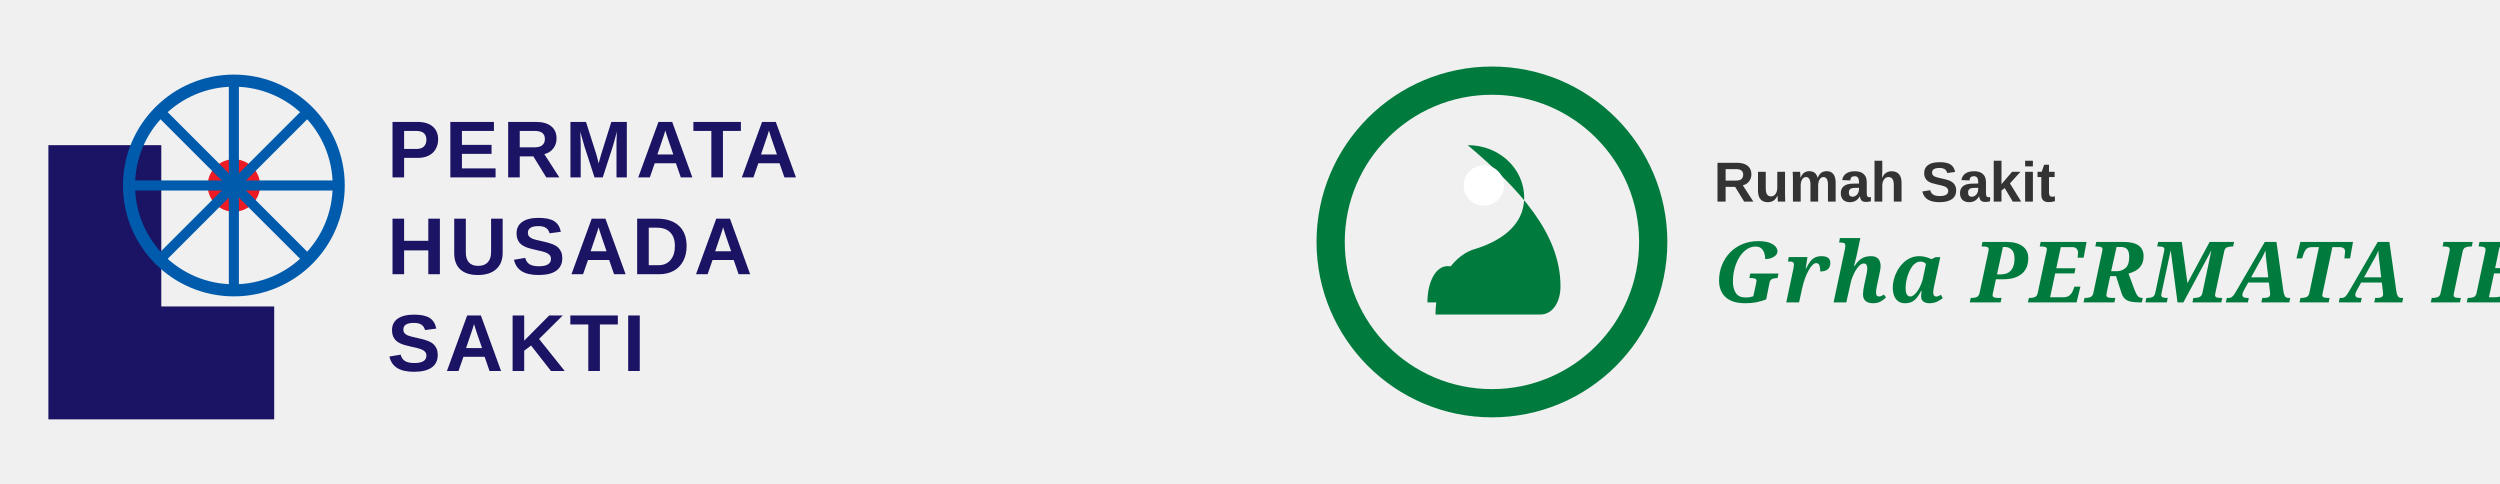
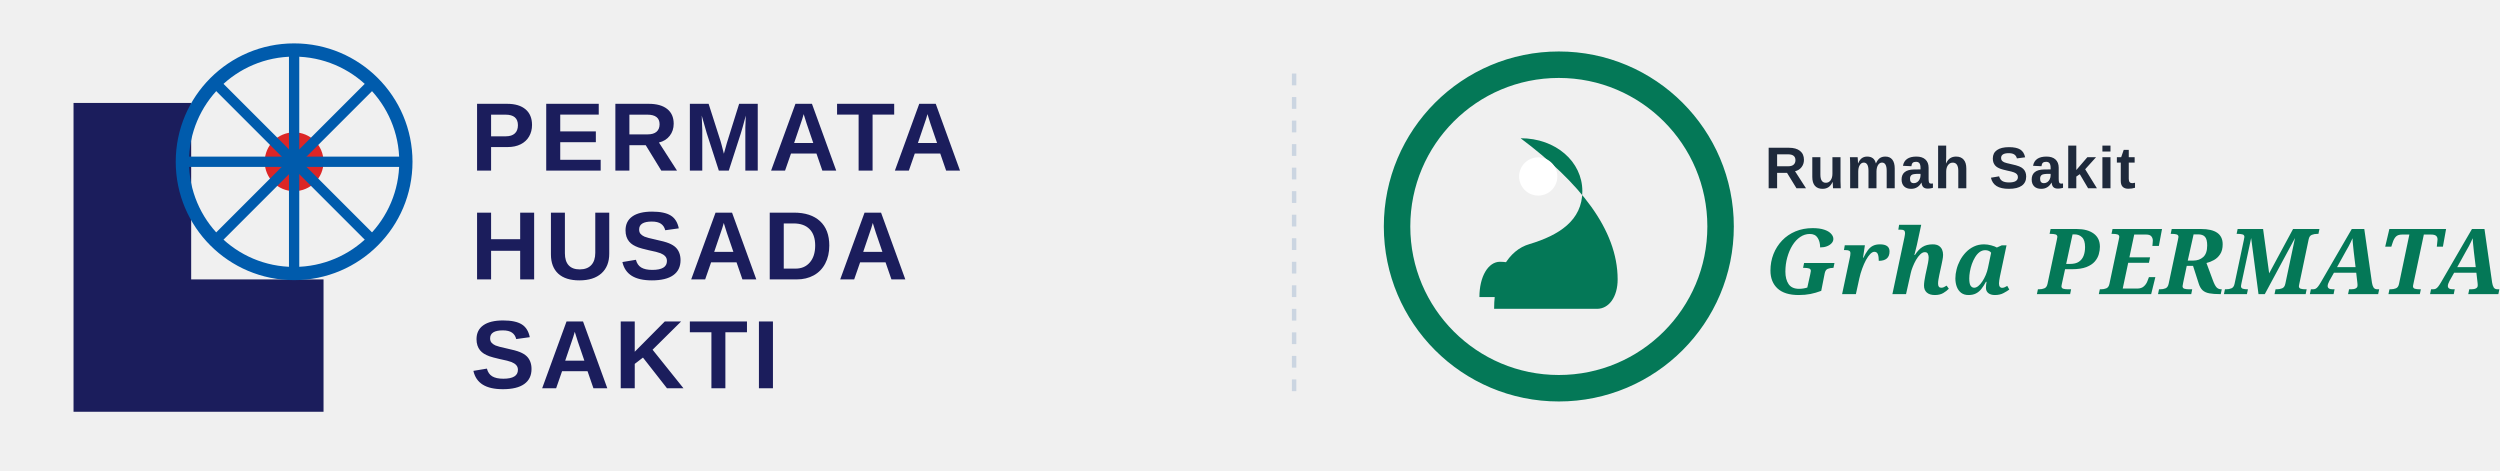
- <svg xmlns="http://www.w3.org/2000/svg" viewBox="0 0 620 120" width="100%" height="100%">
-   <g id="logo-phs">
-     <path d="M 12 36 L 40 36 L 40 76 L 68 76 L 68 104 L 12 104 Z" fill="#1b1464" />
-     <circle cx="58" cy="46" r="26" fill="none" stroke="#005bac" stroke-width="3" />
-     <circle cx="58" cy="46" r="6.5" fill="#ed1c24" />
-     <line x1="58" y1="20" x2="58" y2="72" stroke="#005bac" stroke-width="2.5" />
-     <line x1="32" y1="46" x2="84" y2="46" stroke="#005bac" stroke-width="2.5" />
-     <line x1="39.6" y1="27.6" x2="76.4" y2="64.4" stroke="#005bac" stroke-width="2.5" />
-     <line x1="39.6" y1="64.4" x2="76.4" y2="27.6" stroke="#005bac" stroke-width="2.5" />
+ <svg xmlns="http://www.w3.org/2000/svg" viewBox="0 0 850 160" width="100%" height="100%">
+   <g id="logo-phs" transform="translate(15, 10)">
+     <path d="M 10 25 L 50 25 L 50 85 L 95 85 L 95 130 L 10 130 Z" fill="#1b1d5c" />
+     <circle cx="85" cy="45" r="38" fill="none" stroke="#005bac" stroke-width="4.5" />
+     <circle cx="85" cy="45" r="10" fill="#dc2626" />
+     <line x1="85" y1="7" x2="85" y2="83" stroke="#005bac" stroke-width="3.5" />
+     <line x1="47" y1="45" x2="123" y2="45" stroke="#005bac" stroke-width="3.5" />
+     <line x1="58" y1="18" x2="112" y2="72" stroke="#005bac" stroke-width="3.5" />
+     <line x1="58" y1="72" x2="112" y2="18" stroke="#005bac" stroke-width="3.5" />
+     <g font-family="'Plus Jakarta Sans', Arial, sans-serif" font-weight="900" fill="#1b1d5c" font-size="33" letter-spacing="1.5">
+       <text x="145" y="48">PERMATA</text>
+       <text x="145" y="85">HUSADA</text>
+       <text x="145" y="122">SAKTI</text>
+     </g>
  </g>
-   <g font-family="'Plus Jakarta Sans', Arial, sans-serif" font-weight="800" fill="#1b1464" font-size="20" letter-spacing="1">
-     <text x="96" y="44">PERMATA</text>
-     <text x="96" y="68">HUSADA</text>
-     <text x="96" y="92">SAKTI</text>
-   </g>
-   <g id="logo-rpi" transform="translate(320, 10)">
-     <circle cx="50" cy="50" r="40" fill="none" stroke="#007a3d" stroke-width="7" />
-     <path d="M 44 26 C 52 26 58 32 58 39 C 58 46 52 50 45 52 C 40 54 36 60 36 68 L 62 68 C 65 68 67 65 67 61 C 67 48 57 37 44 26 Z" fill="#007a3d" />
-     <circle cx="48" cy="36" r="5" fill="#ffffff" />
-     <path d="M 39 56 C 44 56 48 60 48 65 L 34 65 C 34 60 36 56 39 56 Z" fill="#007a3d" />
-     <text x="105" y="40" font-family="'Plus Jakarta Sans', Arial, sans-serif" font-weight="600" font-size="14" fill="#333333">Rumah Sakit</text>
-     <text x="105" y="65" font-family="'Plus Jakarta Sans', Georgia, serif" font-weight="800" font-style="italic" font-size="21" fill="#007a3d" letter-spacing="0.5">Grha PERMATA IBU</text>
+   <line x1="440" y1="25" x2="440" y2="135" stroke="#cbd5e1" stroke-width="1.5" stroke-dasharray="4" />
+   <g id="logo-rpi" transform="translate(465, 12)">
+     <circle cx="65" cy="65" r="55" fill="none" stroke="#047857" stroke-width="9" />
+     <path d="M 52 35 C 64 35 73 43 73 53 C 73 63 65 68 55 71 C 48 73 43 81 43 93 L 78 93 C 82 93 85 89 85 83 C 85 66 72 50 52 35 Z" fill="#047857" />
+     <circle cx="58" cy="48" r="6.5" fill="#ffffff" />
+     <path d="M 45 77 C 52 77 58 82 58 89 L 38 89 C 38 82 41 77 45 77 Z" fill="#047857" />
+     <text x="135" y="52" font-family="'Plus Jakarta Sans', Arial, sans-serif" font-weight="600" font-size="20" fill="#1e293b" letter-spacing="0.5">Rumah Sakit</text>
+     <text x="135" y="88" font-family="'Plus Jakarta Sans', Georgia, serif" font-weight="900" font-style="italic" font-size="31" fill="#047857" letter-spacing="0.5">Grha PERMATA IBU</text>
  </g>
</svg>
